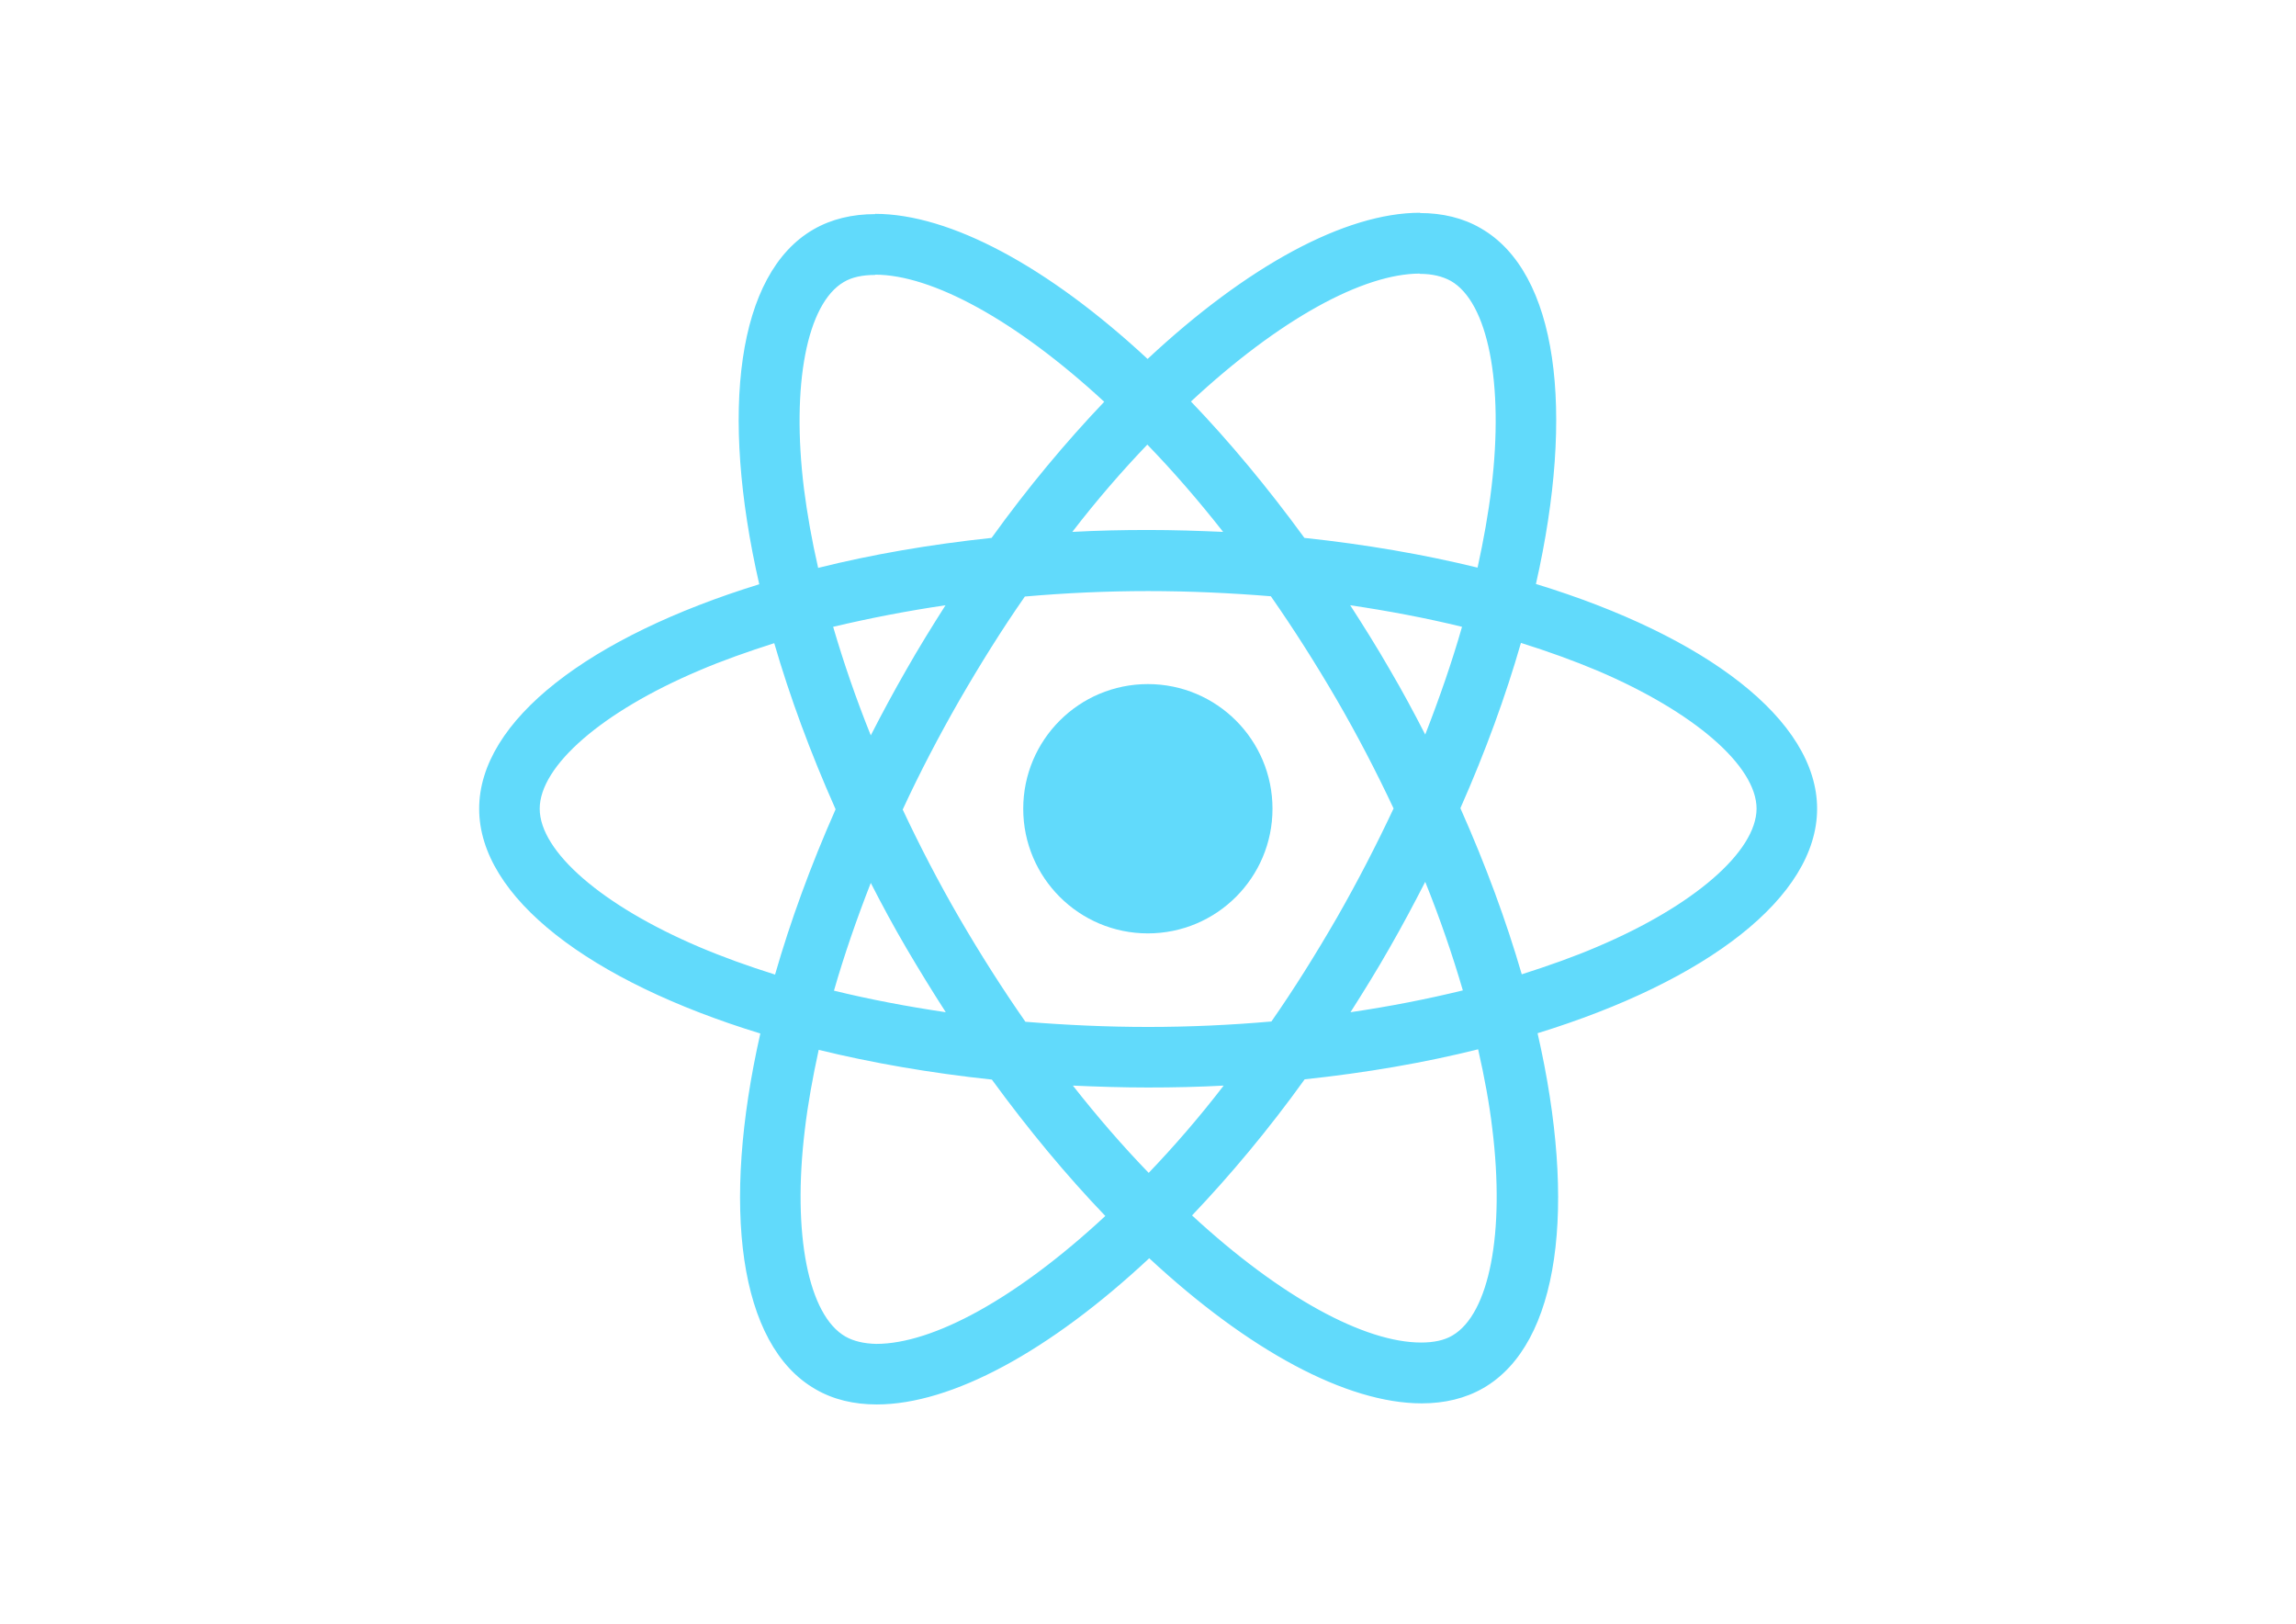
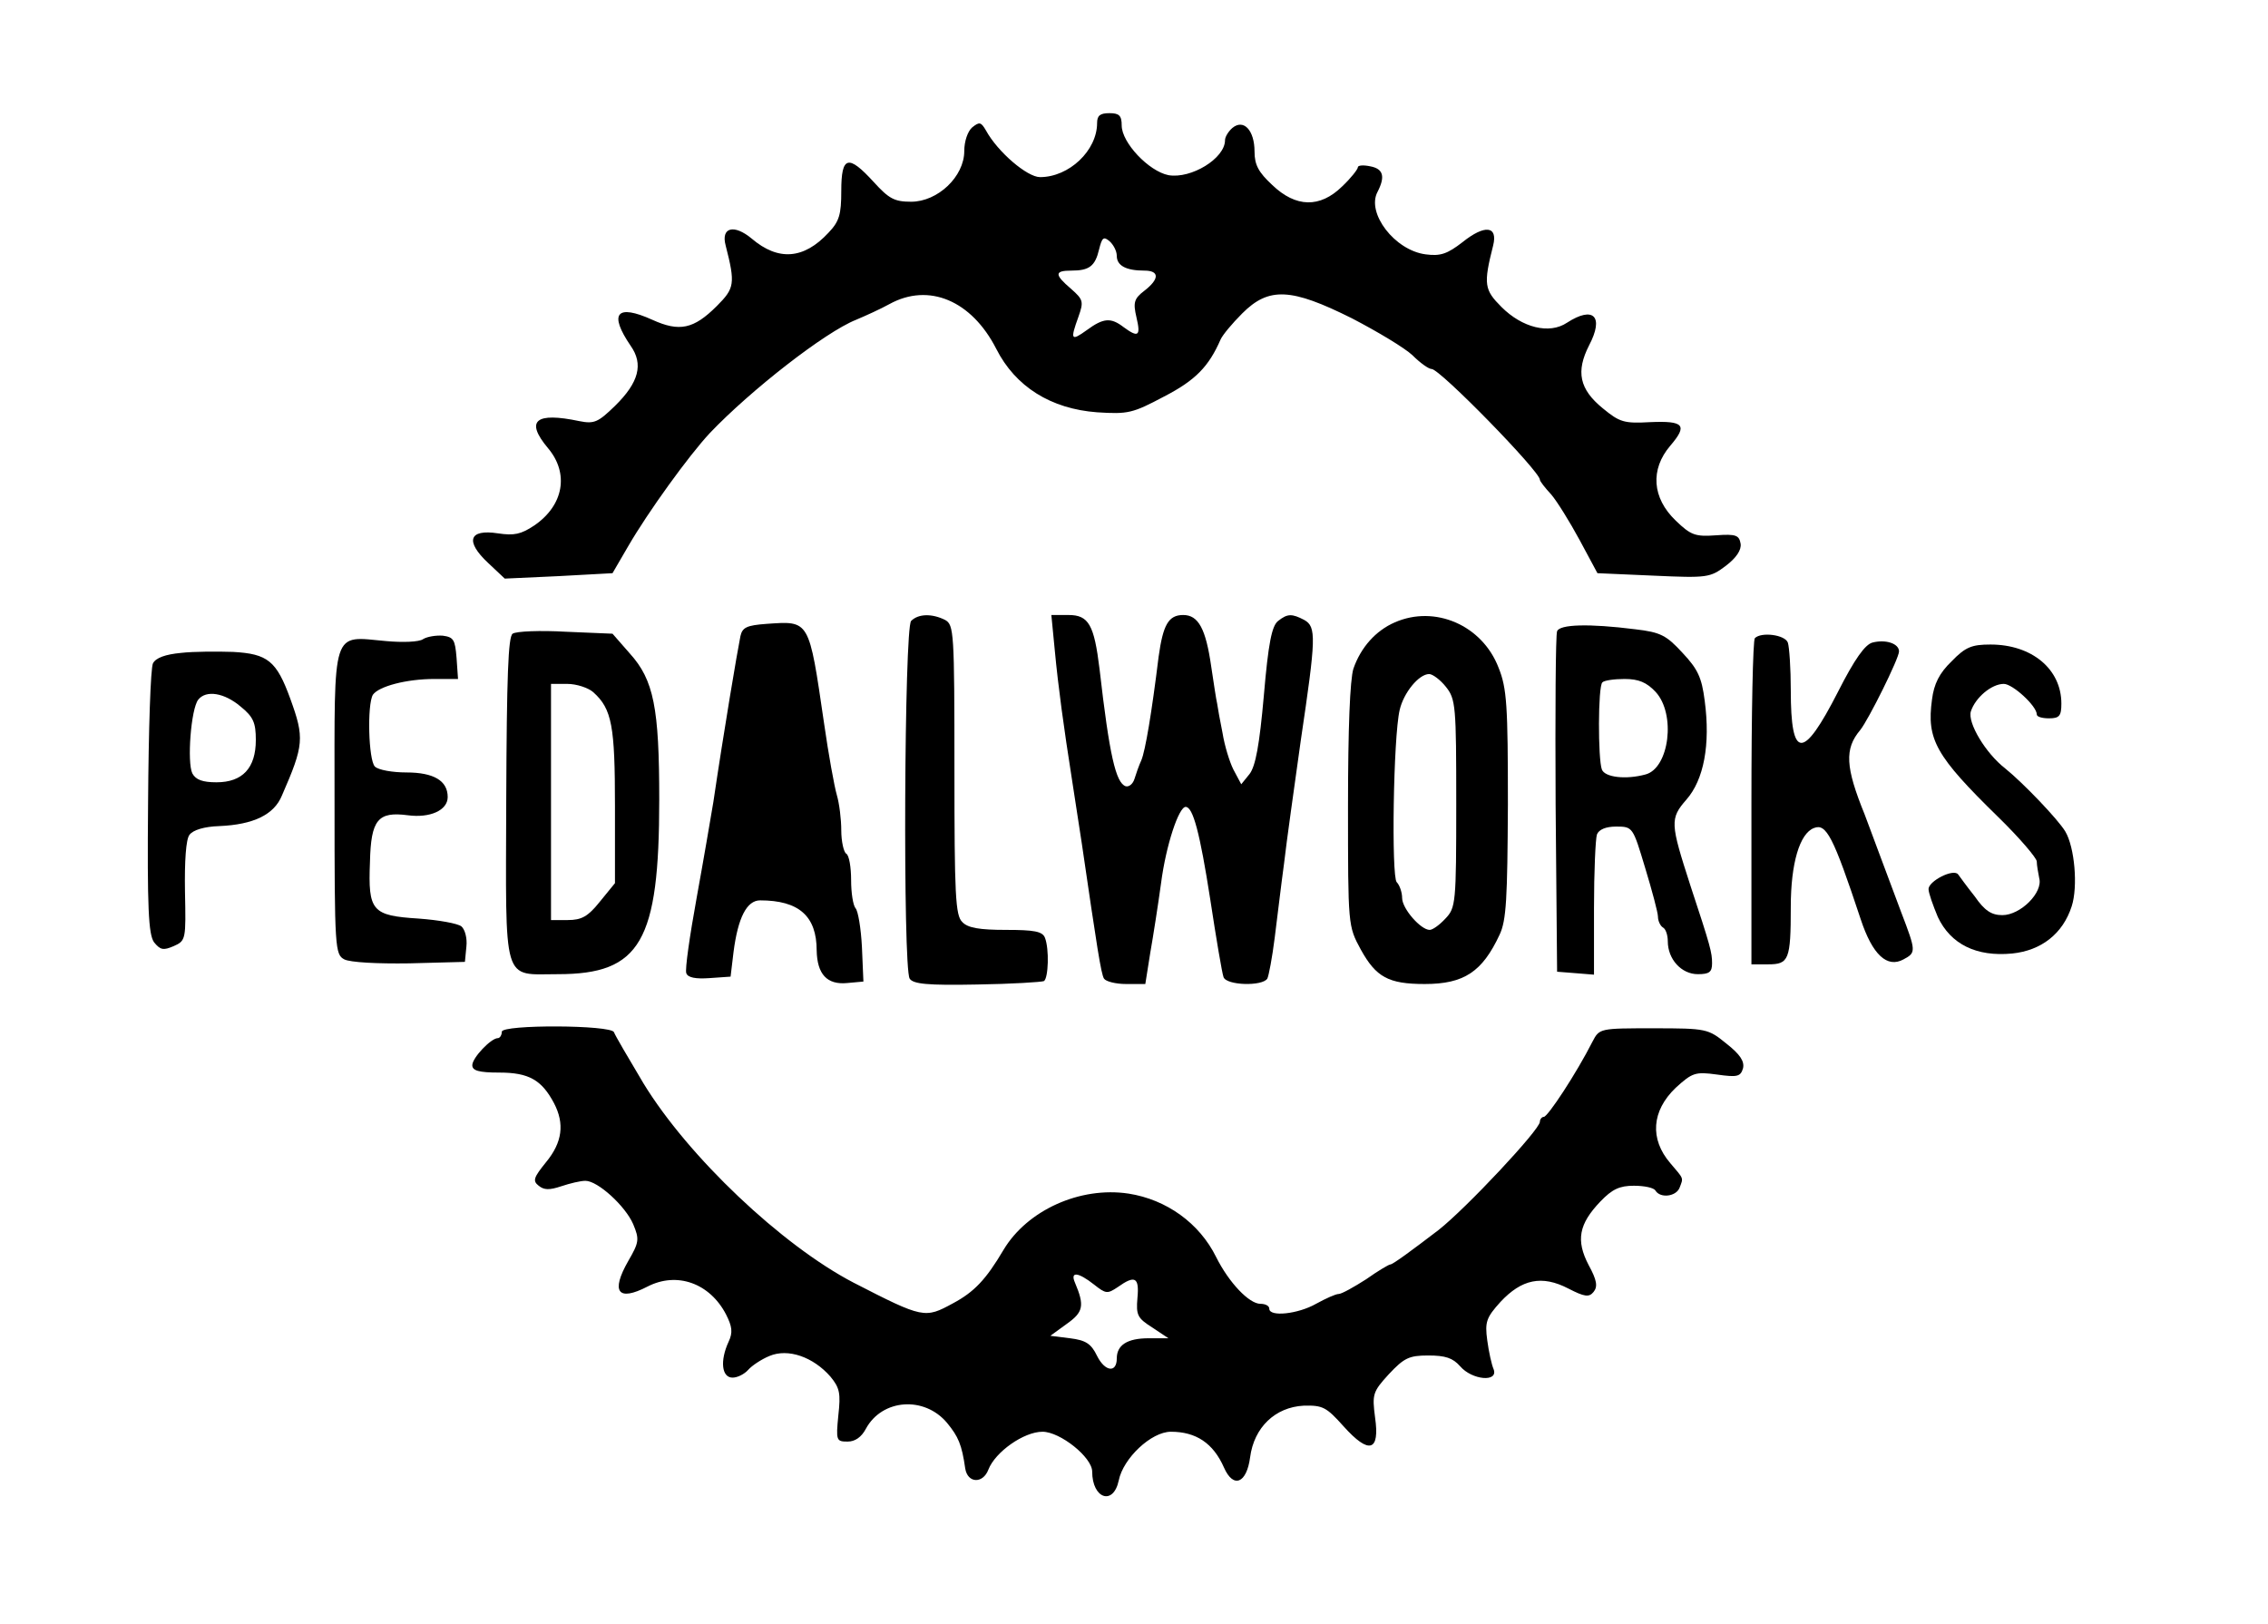
- <svg xmlns="http://www.w3.org/2000/svg" viewBox="0 0 841.9 595.3">
-   <g fill="#61DAFB">
-     <path d="M666.3 296.5c0-32.5-40.7-63.3-103.1-82.4 14.4-63.6 8-114.2-20.2-130.4-6.5-3.8-14.1-5.6-22.4-5.6v22.3c4.6 0 8.3.9 11.4 2.6 13.6 7.8 19.5 37.5 14.9 75.7-1.1 9.4-2.9 19.3-5.1 29.4-19.6-4.8-41-8.5-63.5-10.9-13.5-18.5-27.5-35.3-41.6-50 32.6-30.3 63.2-46.9 84-46.9V78c-27.5 0-63.5 19.6-99.9 53.6-36.4-33.8-72.4-53.2-99.9-53.2v22.3c20.7 0 51.4 16.5 84 46.6-14 14.7-28 31.4-41.3 49.9-22.6 2.4-44 6.1-63.6 11-2.3-10-4-19.7-5.2-29-4.7-38.2 1.1-67.9 14.6-75.8 3-1.8 6.9-2.6 11.5-2.6V78.5c-8.4 0-16 1.8-22.6 5.6-28.1 16.2-34.4 66.7-19.9 130.1-62.2 19.2-102.7 49.9-102.7 82.3 0 32.5 40.7 63.3 103.1 82.4-14.4 63.6-8 114.2 20.2 130.4 6.5 3.8 14.1 5.6 22.5 5.6 27.5 0 63.5-19.6 99.9-53.6 36.4 33.8 72.4 53.2 99.9 53.2 8.4 0 16-1.8 22.6-5.6 28.1-16.2 34.4-66.7 19.9-130.1 62-19.1 102.5-49.9 102.5-82.3zm-130.2-66.7c-3.7 12.9-8.3 26.2-13.5 39.5-4.1-8-8.4-16-13.1-24-4.6-8-9.5-15.8-14.4-23.4 14.2 2.1 27.9 4.7 41 7.9zm-45.8 106.5c-7.8 13.5-15.8 26.3-24.1 38.2-14.9 1.3-30 2-45.2 2-15.1 0-30.2-.7-45-1.9-8.3-11.9-16.4-24.6-24.2-38-7.6-13.1-14.5-26.4-20.8-39.8 6.2-13.4 13.2-26.8 20.7-39.9 7.8-13.5 15.8-26.3 24.1-38.2 14.9-1.3 30-2 45.2-2 15.1 0 30.2.7 45 1.9 8.3 11.9 16.4 24.6 24.2 38 7.6 13.1 14.5 26.4 20.8 39.8-6.3 13.4-13.2 26.8-20.7 39.9zm32.3-13c5.4 13.4 10 26.8 13.8 39.8-13.1 3.2-26.9 5.9-41.2 8 4.9-7.7 9.8-15.6 14.4-23.7 4.6-8 8.9-16.1 13-24.1zM421.2 430c-9.3-9.6-18.6-20.3-27.8-32 9 .4 18.2.7 27.5.7 9.4 0 18.7-.2 27.8-.7-9 11.7-18.3 22.4-27.5 32zm-74.4-58.9c-14.2-2.1-27.9-4.7-41-7.9 3.7-12.9 8.3-26.2 13.5-39.5 4.1 8 8.4 16 13.1 24 4.7 8 9.5 15.8 14.4 23.4zM420.7 163c9.3 9.6 18.6 20.3 27.8 32-9-.4-18.2-.7-27.5-.7-9.4 0-18.7.2-27.8.7 9-11.7 18.3-22.4 27.5-32zm-74 58.9c-4.9 7.7-9.8 15.6-14.4 23.7-4.6 8-8.9 16-13 24-5.4-13.4-10-26.8-13.8-39.8 13.1-3.1 26.9-5.8 41.2-7.9zm-90.5 125.2c-35.4-15.1-58.3-34.9-58.3-50.6 0-15.7 22.9-35.6 58.3-50.6 8.6-3.7 18-7 27.7-10.1 5.7 19.6 13.2 40 22.5 60.9-9.2 20.8-16.6 41.1-22.2 60.6-9.9-3.1-19.3-6.5-28-10.2zM310 490c-13.6-7.8-19.5-37.5-14.9-75.7 1.1-9.4 2.9-19.3 5.1-29.4 19.6 4.8 41 8.5 63.5 10.9 13.5 18.5 27.5 35.3 41.6 50-32.6 30.3-63.2 46.9-84 46.9-4.5-.1-8.3-1-11.3-2.7zm237.2-76.2c4.7 38.2-1.1 67.9-14.6 75.8-3 1.8-6.9 2.6-11.5 2.6-20.7 0-51.4-16.5-84-46.6 14-14.7 28-31.4 41.3-49.9 22.6-2.4 44-6.1 63.6-11 2.3 10.1 4.1 19.8 5.2 29.1zm38.5-66.7c-8.6 3.7-18 7-27.7 10.1-5.7-19.6-13.2-40-22.5-60.9 9.2-20.8 16.6-41.1 22.2-60.6 9.9 3.1 19.3 6.5 28.1 10.2 35.4 15.1 58.3 34.9 58.3 50.6-.1 15.7-23 35.6-58.4 50.6zM320.8 78.4z" />
-     <circle cx="420.9" cy="296.5" r="45.7" />
-     <path d="M520.5 78.1z" />
+ <svg xmlns="http://www.w3.org/2000/svg" version="1.0" width="461pt" height="330pt" viewBox="0 0 461 330" preserveAspectRatio="xMidYMid meet">
+   <g transform="translate(0,330) scale(0.1,-0.1)" fill="#000000" stroke="none">
+     <path d="M2230 3050 c0 -56 -57 -110 -116 -110 -26 0 -86 51 -110 95 -10 17 -13 18 -28 6 -9 -8 -16 -28 -16 -48 0 -52 -54 -103 -108 -103 -34 0 -45 6 -76 40 -52 57 -66 53 -66 -18 0 -48 -4 -62 -26 -85 -50 -54 -102 -58 -156 -12 -36 30 -63 23 -53 -14 20 -78 18 -87 -18 -123 -47 -47 -76 -53 -131 -28 -73 33 -89 13 -44 -53 26 -37 17 -74 -32 -122 -34 -33 -42 -37 -72 -31 -90 19 -111 1 -64 -55 43 -51 32 -116 -28 -157 -27 -18 -41 -21 -74 -16 -59 9 -67 -16 -20 -60 l34 -32 109 5 110 6 32 55 c40 69 123 184 166 230 83 87 234 205 297 230 19 8 50 22 68 32 80 44 167 7 217 -91 39 -77 111 -122 205 -129 63 -4 72 -2 136 32 64 33 91 61 115 116 4 9 23 32 44 53 54 54 99 52 223 -10 52 -27 107 -60 123 -75 16 -16 33 -28 39 -28 17 0 220 -208 220 -225 0 -3 10 -16 23 -30 12 -14 38 -56 58 -93 l36 -67 114 -5 c110 -5 115 -4 147 20 21 16 32 32 30 45 -3 17 -9 20 -50 17 -42 -3 -51 0 -82 30 -48 46 -52 104 -11 152 36 42 28 51 -41 48 -53 -3 -62 0 -96 28 -48 39 -55 75 -28 128 31 59 9 81 -45 46 -36 -24 -91 -10 -133 32 -35 35 -37 46 -17 125 10 40 -17 43 -62 7 -31 -24 -45 -29 -75 -25 -63 8 -121 84 -98 127 16 31 12 47 -15 52 -14 3 -25 2 -25 -2 0 -4 -14 -22 -32 -39 -45 -44 -94 -43 -142 3 -28 26 -36 41 -36 68 0 43 -22 67 -45 48 -8 -7 -15 -18 -15 -25 0 -37 -69 -79 -115 -71 -40 8 -95 66 -95 101 0 20 -5 25 -25 25 -19 0 -25 -5 -25 -20z m40 -270 c0 -20 19 -30 56 -30 31 0 31 -17 0 -41 -21 -16 -23 -24 -16 -54 9 -38 4 -42 -26 -20 -26 20 -41 19 -75 -6 -32 -23 -34 -20 -17 27 11 31 10 35 -15 57 -34 29 -34 37 1 37 36 0 48 9 56 43 6 24 9 27 21 17 8 -7 15 -20 15 -30z" />
+     <path d="M1852 2038 c-14 -14 -17 -704 -3 -727 7 -11 36 -14 137 -12 70 1 132 5 136 7 9 6 11 65 2 88 -5 13 -22 16 -79 16 -54 0 -78 4 -89 16 -14 13 -16 55 -16 309 0 281 -1 295 -19 305 -26 13 -54 13 -69 -2z" />
+     <path d="M2144 1978 c7 -74 18 -155 35 -263 5 -33 14 -91 20 -130 31 -212 39 -264 45 -274 4 -6 24 -11 45 -11 l39 0 10 63 c6 34 16 98 22 142 10 77 36 155 50 155 15 0 29 -53 50 -188 12 -79 24 -150 27 -158 6 -17 79 -19 89 -3 3 6 10 43 15 83 5 39 13 107 19 151 5 44 21 157 34 250 31 209 32 231 7 245 -25 13 -34 13 -53 -2 -13 -10 -20 -46 -29 -151 -9 -102 -17 -144 -29 -160 l-17 -21 -16 30 c-8 16 -18 49 -22 74 -5 25 -10 52 -11 60 -2 8 -7 42 -12 75 -11 77 -26 105 -57 105 -30 0 -41 -20 -50 -85 -14 -114 -27 -191 -35 -210 -5 -11 -11 -28 -14 -38 -3 -10 -11 -17 -18 -15 -20 7 -33 63 -53 238 -11 90 -22 110 -63 110 l-35 0 7 -72z" />
+     <path d="M2835 2035 c-39 -17 -69 -51 -84 -94 -7 -22 -11 -122 -11 -279 0 -244 0 -244 26 -292 31 -56 56 -70 130 -70 80 0 117 25 152 100 14 29 16 74 17 265 0 201 -2 236 -19 278 -33 86 -129 128 -211 92z m104 -131 c20 -25 21 -39 21 -237 0 -203 -1 -212 -22 -234 -12 -13 -26 -23 -32 -23 -18 0 -56 43 -56 65 0 11 -5 26 -11 32 -11 11 -7 295 6 350 8 35 39 73 60 73 7 0 23 -12 34 -26z" />
+     <path d="M1558 2032 c-40 -3 -49 -7 -53 -25 -6 -29 -34 -195 -55 -337 -5 -30 -20 -118 -34 -195 -14 -77 -24 -146 -21 -153 3 -9 19 -12 47 -10 l43 3 6 50 c9 70 27 105 54 105 79 0 115 -32 115 -102 1 -48 21 -70 62 -66 l33 3 -3 70 c-2 39 -8 74 -13 79 -5 6 -9 31 -9 57 0 26 -4 51 -10 54 -5 3 -10 25 -10 47 0 23 -4 55 -9 72 -5 17 -17 83 -26 146 -31 212 -29 208 -117 202z" />
+     <path d="M3165 2017 c-3 -6 -4 -165 -3 -352 l3 -340 38 -3 37 -3 0 135 c0 74 3 141 6 150 4 10 18 16 39 16 34 0 34 -1 59 -84 14 -46 26 -91 26 -99 0 -9 5 -19 10 -22 6 -3 10 -16 10 -28 0 -37 28 -67 61 -67 23 0 29 4 29 22 0 22 -3 34 -44 158 -41 127 -42 136 -8 175 35 40 49 111 37 201 -6 47 -14 64 -45 97 -33 36 -45 42 -96 48 -95 12 -154 10 -159 -4z m200 -123 c42 -45 28 -155 -20 -168 -40 -11 -83 -6 -89 10 -8 21 -8 169 1 177 3 4 24 7 45 7 29 0 45 -7 63 -26z" />
+     <path d="M1042 2012 c-9 -6 -12 -86 -13 -337 -1 -381 -9 -355 105 -355 168 0 206 66 206 355 0 186 -11 243 -60 297 l-35 40 -95 4 c-52 3 -101 1 -108 -4z m164 -119 c38 -34 44 -69 44 -231 l0 -157 -31 -38 c-24 -30 -37 -37 -65 -37 l-34 0 0 240 0 240 33 0 c19 0 43 -8 53 -17z" />
+     <path d="M860 2001 c-8 -6 -42 -7 -75 -4 -112 10 -105 31 -105 -327 0 -299 1 -310 20 -320 12 -6 66 -9 132 -8 l113 3 3 31 c2 17 -3 35 -10 41 -7 6 -46 13 -87 16 -95 6 -103 15 -99 115 2 86 16 103 77 95 45 -6 81 10 81 37 0 33 -28 50 -84 50 -28 0 -57 5 -64 12 -13 13 -16 126 -4 146 12 17 68 32 125 32 l48 0 -3 43 c-3 37 -6 42 -28 45 -14 1 -32 -2 -40 -7z" />
+     <path d="M3567 2003 c-4 -3 -7 -154 -7 -335 l0 -328 34 0 c42 0 46 9 46 117 0 88 18 149 47 160 25 10 39 -16 95 -185 24 -73 54 -100 87 -82 26 14 26 16 -5 97 -14 38 -35 93 -46 123 -11 30 -24 64 -28 75 -39 96 -41 133 -9 171 17 21 79 146 79 160 0 16 -27 25 -54 18 -15 -4 -36 -33 -70 -100 -71 -139 -96 -139 -96 3 0 45 -3 88 -6 97 -6 16 -54 22 -67 9z" />
+     <path d="M3967 1956 c-25 -24 -36 -46 -40 -78 -11 -81 7 -114 135 -239 43 -42 78 -83 78 -90 0 -8 3 -23 5 -34 8 -29 -38 -75 -75 -75 -22 0 -36 9 -56 38 -16 20 -31 41 -34 45 -10 12 -60 -14 -60 -30 0 -8 9 -33 19 -57 26 -55 78 -81 151 -74 59 6 103 40 121 96 13 40 6 120 -13 152 -15 25 -86 99 -122 128 -40 31 -77 93 -70 116 9 28 42 56 67 56 18 0 67 -45 67 -62 0 -5 11 -8 25 -8 21 0 25 5 25 30 0 70 -60 120 -144 120 -38 0 -51 -5 -79 -34z" />
+     <path d="M368 1973 c-32 -3 -51 -10 -57 -21 -5 -9 -9 -136 -10 -282 -2 -217 1 -269 12 -285 13 -16 19 -17 40 -8 25 11 25 14 23 111 -1 62 2 106 9 115 7 10 30 17 61 18 69 3 111 23 127 62 45 103 46 117 17 197 -28 77 -46 91 -116 95 -32 1 -80 1 -106 -2z m121 -109 c26 -21 31 -33 31 -68 0 -57 -27 -86 -80 -86 -28 0 -42 5 -49 18 -11 22 -3 131 12 150 16 20 53 14 86 -14z" />
+     <path d="M1020 1203 c0 -7 -4 -13 -8 -13 -14 0 -52 -40 -52 -55 0 -11 13 -15 55 -15 60 0 86 -15 111 -62 22 -42 17 -80 -16 -120 -25 -31 -28 -38 -15 -48 11 -9 22 -9 46 -1 18 6 39 11 49 11 25 0 81 -51 97 -88 13 -31 12 -37 -10 -75 -36 -63 -21 -83 39 -52 60 31 127 7 160 -57 12 -24 14 -36 5 -55 -18 -39 -14 -73 8 -73 10 0 24 7 32 16 7 8 26 21 43 28 38 16 89 -2 124 -42 19 -23 21 -34 16 -79 -5 -51 -4 -53 19 -53 15 0 28 9 37 26 33 61 119 67 165 12 23 -28 30 -44 37 -93 5 -30 36 -31 47 -2 14 36 72 77 110 77 36 0 101 -52 101 -81 0 -55 43 -70 54 -18 9 45 66 99 106 99 51 0 86 -23 108 -73 19 -43 46 -32 53 21 8 61 51 102 109 105 39 1 46 -3 81 -42 52 -58 74 -51 64 18 -6 47 -5 52 28 88 31 33 41 38 80 38 35 0 50 -5 65 -22 24 -28 78 -33 68 -6 -4 9 -10 36 -13 59 -5 37 -2 46 27 78 43 46 84 55 138 27 33 -17 42 -18 51 -7 9 11 7 24 -10 55 -26 50 -20 83 24 129 24 25 39 32 68 32 21 0 41 -4 44 -10 10 -16 42 -12 49 6 8 21 9 17 -19 50 -42 49 -38 106 11 153 34 31 40 33 84 27 42 -6 48 -4 53 13 3 14 -6 28 -34 50 -37 30 -40 31 -148 31 -109 0 -110 0 -124 -27 -33 -65 -91 -153 -99 -153 -4 0 -8 -5 -8 -10 0 -16 -150 -176 -206 -220 -55 -42 -93 -70 -98 -70 -3 0 -25 -13 -49 -30 -25 -16 -50 -30 -56 -30 -6 0 -26 -9 -46 -20 -37 -21 -95 -27 -95 -10 0 6 -8 10 -18 10 -23 0 -64 43 -90 95 -34 69 -101 117 -178 129 -99 15 -206 -34 -254 -114 -36 -61 -60 -86 -103 -109 -57 -31 -60 -31 -202 42 -146 76 -336 256 -427 405 -31 52 -58 98 -60 104 -5 15 -228 16 -228 1z m1204 -514 c24 -19 27 -19 48 -5 35 25 44 20 40 -22 -3 -35 0 -41 30 -60 l33 -22 -40 0 c-44 0 -65 -14 -65 -41 0 -30 -24 -27 -40 5 -12 25 -23 32 -55 36 l-40 5 33 24 c34 24 37 37 17 84 -10 23 6 22 39 -4z" />
  </g>
</svg>
